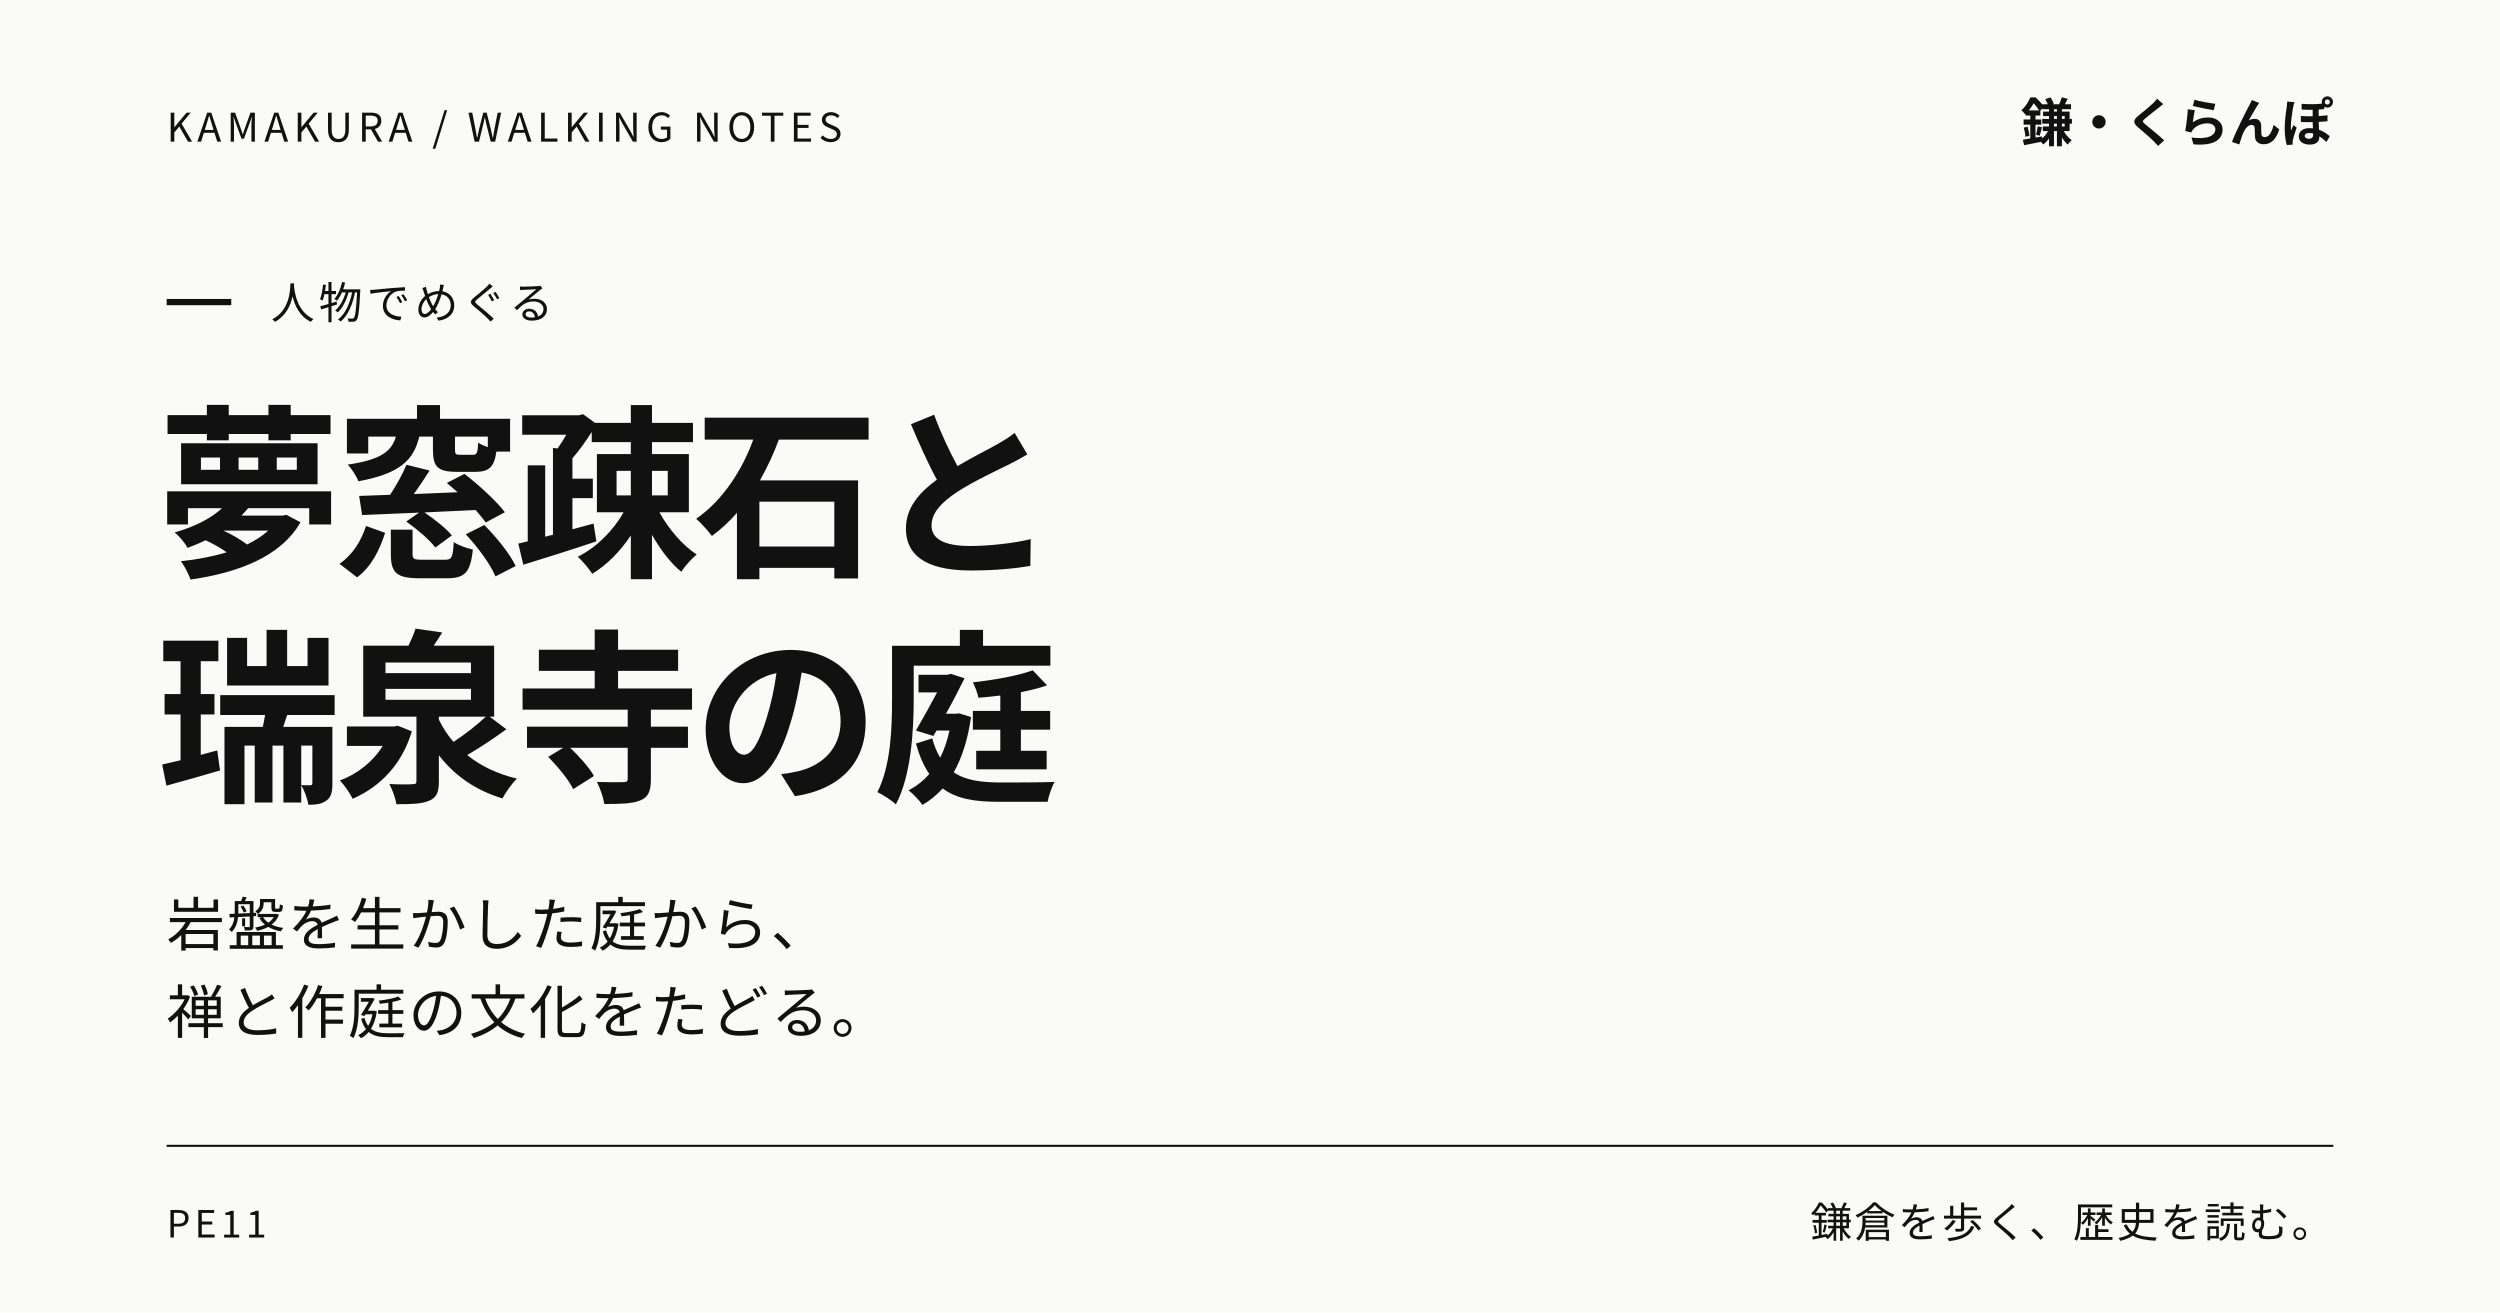
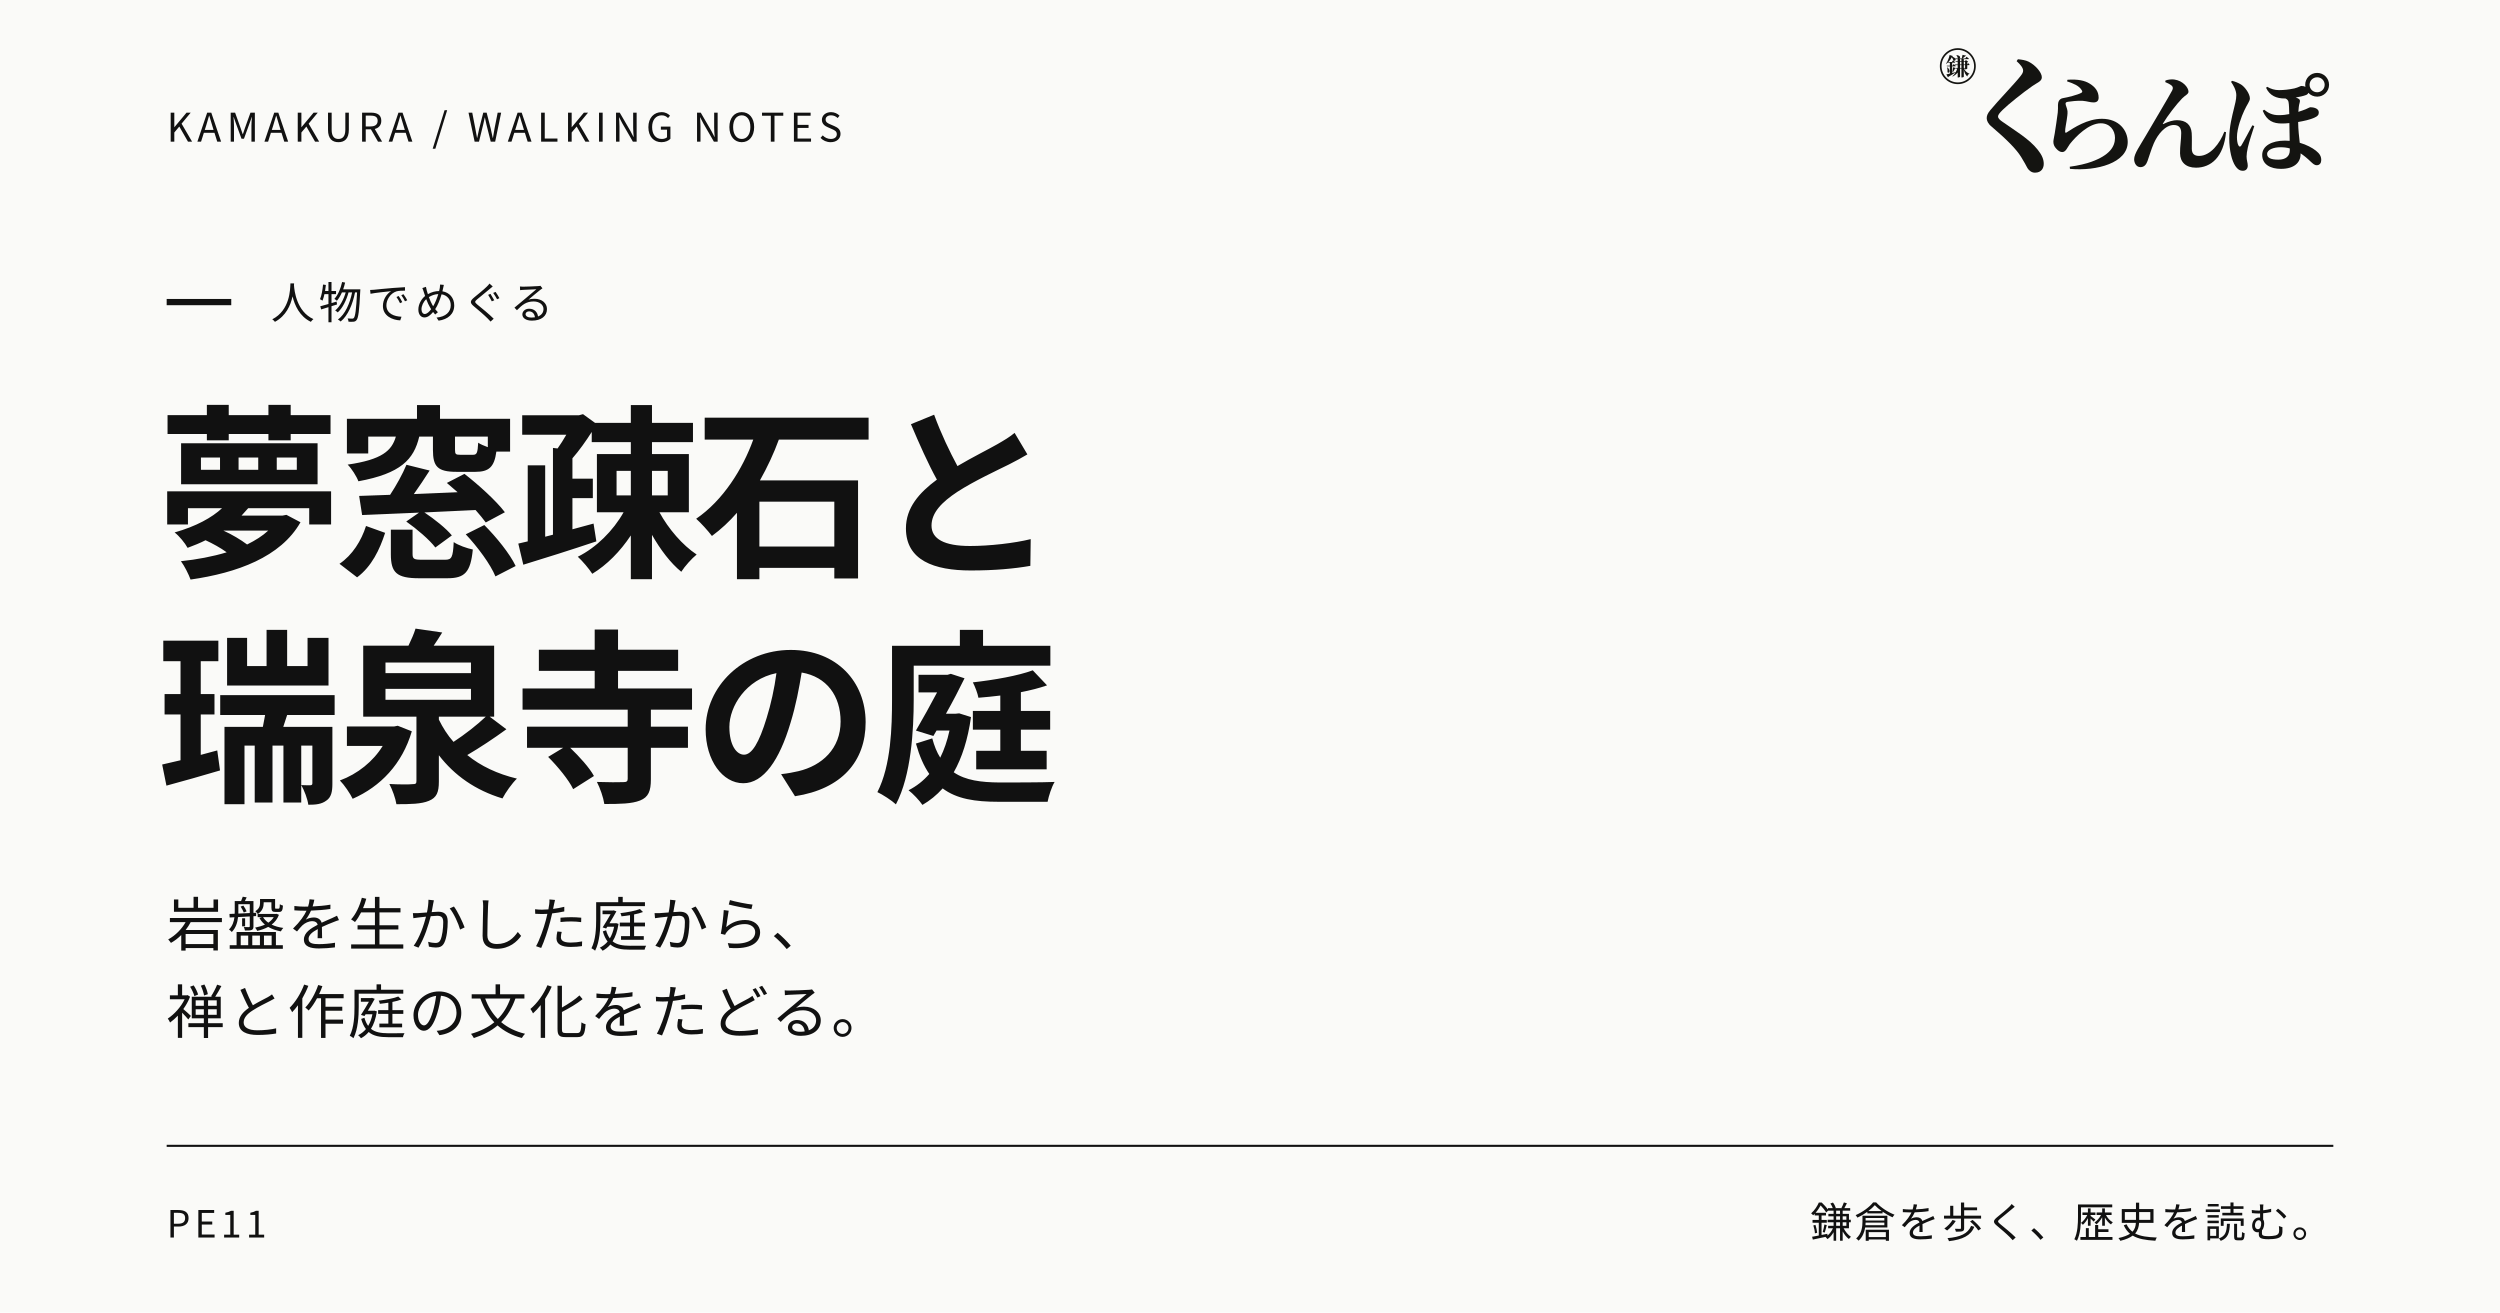
<svg xmlns="http://www.w3.org/2000/svg" width="1200" height="630" viewBox="0 0 1200 630">
  <rect width="1200" height="630" fill="#fafaf8" />
  <g fill="#111" font-family="Noto Sans CJK JP, sans-serif">
    <text x="80" y="68" font-size="19" font-weight="400" letter-spacing="2.6" text-anchor="start">KAMAKURA / WALKING NOTES</text>
-     <text x="1120" y="68" font-size="25" font-weight="700" letter-spacing="0" text-anchor="end">鎌・くらんぽ</text>
+     <g transform="translate(930,22) scale(.5135)">
+       <circle cx="19" cy="19" r="16" fill="none" stroke="#141411" stroke-width="1.6" />
+       <path d="M71 332 57 329C71 273 81 194 72 130C134 54 227 196 71 332ZM307 336C300 268 290 187 279 134L296 128C328 170 359 230 385 282C401 282 412 288 417 298L422 281H479C462 227 439 174 410 124L407 134L266 97V375H391C404 375 414 380 416 390C386 424 332 472 332 472L285 403H266V526H368C382 526 392 531 394 542C362 576 304 625 304 625L253 554H112C170 615 218 687 250 753C284 707 309 656 320 621C363 583 422 620 407 673H497V588H406L415 560H497V452H383L391 424H497V309H413L414 305ZM595 673H652V588H595ZM25 39 92 -82C104 -78 113 -69 116 -56C252 20 346 79 409 122C374 62 330 8 278 -37L288 -50C373 -5 443 51 497 118V-88H514C565 -88 595 -66 595 -60V281H652V-88H670C720 -88 751 -66 751 -60V233C779 109 824 17 897 -47C911 12 941 47 982 58L984 69C892 104 801 181 757 281H804V250H819C849 250 894 269 895 276V424H968C980 424 989 429 992 440C972 468 931 512 931 512L897 452H895V546C914 549 927 557 933 565L839 636L795 588H751V673H940C954 673 964 678 966 689C929 724 867 774 867 774L812 702H692C736 731 782 768 811 797C833 797 844 805 848 818L698 852C692 808 679 747 666 702H572C618 729 616 824 450 843L441 838C467 806 497 753 505 707L513 702H396L398 693C381 723 339 754 262 779C289 782 299 790 303 802L160 846C142 743 82 580 13 486L24 478C52 498 79 521 104 546L110 526H172V403H40L48 375H172V73C109 58 56 45 25 39ZM804 424V309H751V424ZM804 452H751V560H804ZM595 424H652V309H595ZM595 452V560H652V452Z" transform="translate(7.707865,27.58427) scale(0.02247191,-0.02247191)" fill="#141411" />
+       <path d="M623 -72C675 -72 692 -35 692 -3C692 31 680 64 645 108C577 194 465 259 369 327C348 341 333 355 333 369C333 382 343 395 369 421C411 463 530 558 603 609C646 638 677 646 677 678C677 713 630 771 573 800C548 812 520 816 489 819L479 804C508 778 530 752 530 730C530 716 524 705 509 686C470 635 326 485 273 420C252 395 244 377 244 356C244 337 255 312 280 292C397 192 475 115 514 52C541 9 552 -14 564 -36C576 -55 596 -72 623 -72Z" transform="translate(16.964,110) scale(0.119,-0.119)" fill="#141411" />
+       <path d="M335 -30 337 -50C588 -73 877 6 877 201C877 308 797 418 636 418C500 418 376 336 305 290C297 285 293 287 292 298C291 328 302 369 307 408C311 440 316 461 314 490C311 518 296 543 296 559C296 567 300 575 318 577C343 581 409 589 456 586C501 582 525 571 558 571C591 571 605 588 605 616C605 674 573 717 516 750C475 774 413 790 314 783L310 768C372 747 420 728 446 687C455 675 454 666 442 660C409 642 315 618 271 611C236 605 225 574 225 547C225 522 226 505 223 476C218 429 202 330 195 283C189 244 182 222 182 203C182 180 190 159 208 140C227 118 246 107 265 107C298 107 311 147 336 182C393 254 513 376 625 376C711 376 758 310 758 240C758 158 709 78 537 16C491 -1 413 -20 335 -30Z" transform="translate(90.112,110) scale(0.1,-0.1)" fill="#141411" />
+       <path d="M665 -39C804 -39 924 58 946 293L930 297C889 189 800 71 694 71C653 71 626 88 626 138C626 193 628 238 625 285C619 362 572 405 487 405C455 405 410 394 362 370C355 366 353 369 357 375C397 443 484 556 535 608C563 637 595 648 595 671C595 711 542 774 463 785C441 789 404 785 380 776L378 761C396 754 423 741 438 728C449 718 453 704 443 684C413 626 262 374 196 260C141 165 87 92 87 40C87 4 108 -34 146 -34C183 -34 201 -7 212 23C229 70 246 131 271 189C307 271 377 360 458 360C512 360 527 326 527 284C527 220 515 165 516 96C517 14 569 -39 665 -39Z" transform="translate(175.112,110) scale(0.1,-0.1)" fill="#141411" />
+       <path d="M190 -68C221 -68 236 -47 236 -19C236 8 225 29 225 66C225 85 229 117 237 151C249 202 277 290 297 350L279 357C251 305 194 197 175 167C166 154 156 155 148 171C140 186 135 214 135 246C135 331 179 443 203 494C230 554 256 581 256 608C256 651 211 714 174 738C144 756 117 766 89 773L80 763C99 736 129 687 129 639C129 593 116 555 106 510C91 448 63 344 63 235C63 120 88 24 120 -23C146 -61 169 -68 190 -68ZM885 666C845 666 814 697 814 736C814 775 845 806 885 806C924 806 955 775 955 736C955 697 924 666 885 666ZM885 625C946 625 996 674 996 736C996 798 946 847 885 847C823 847 773 798 773 736L775 717C764 722 751 725 737 725C728 725 712 712 672 702C624 692 575 686 528 686C489 686 451 697 418 717L407 708C442 632 508 608 578 608H588C602 602 614 592 617 576C622 551 623 504 624 462C597 456 565 452 525 452C464 452 427 473 389 503L376 493C415 397 477 374 554 374C578 374 600 375 625 378L628 212C614 213 599 214 584 214C461 214 371 165 371 80C371 -10 450 -50 546 -50C672 -50 730 10 730 89V95C760 75 791 50 825 17C843 1 858 -16 881 -16C909 -16 923 6 923 32C923 68 908 92 873 120C839 147 785 176 722 194C716 249 708 313 707 388C760 397 815 409 858 428C891 442 900 456 900 477C900 524 833 526 819 526C815 526 801 517 777 507C758 499 734 491 709 483C711 515 714 545 721 568C726 587 726 598 708 607C702 611 693 614 684 617C719 623 754 630 780 640C791 644 799 650 802 661C822 639 852 625 885 625ZM629 141V123C629 68 591 36 522 36C453 36 417 52 417 89C417 130 478 152 542 152C572 152 601 149 629 141Z" transform="translate(266.412,110) scale(0.1,-0.1)" fill="#141411" />
+     </g>
    <path d="M80 145H111" stroke="#111" stroke-width="3" />
    <text x="130" y="153" font-size="21" font-weight="400" letter-spacing="2" text-anchor="start">人物でめぐる</text>
    <text x="75" y="270" font-size="89" font-weight="900" letter-spacing="-3" text-anchor="start">夢窓疎石と</text>
    <text x="75" y="378" font-size="89" font-weight="900" letter-spacing="-3" text-anchor="start">瑞泉寺の庭</text>
    <text x="80" y="454" font-size="28" font-weight="400" letter-spacing="1" text-anchor="start">岩盤を生かした庭から、</text>
    <text x="80" y="496" font-size="28" font-weight="400" letter-spacing="1" text-anchor="start">禅と作庭の文化をたどる。</text>
    <path d="M80 550H1120" stroke="#111" stroke-width="1" />
    <text x="80" y="594" font-size="18" font-weight="400" letter-spacing="2" text-anchor="start">PE11</text>
    <text x="1120" y="594" font-size="20" font-weight="400" letter-spacing="1" text-anchor="end">鎌倉を歩く、歴史を読む。</text>
  </g>
</svg>
